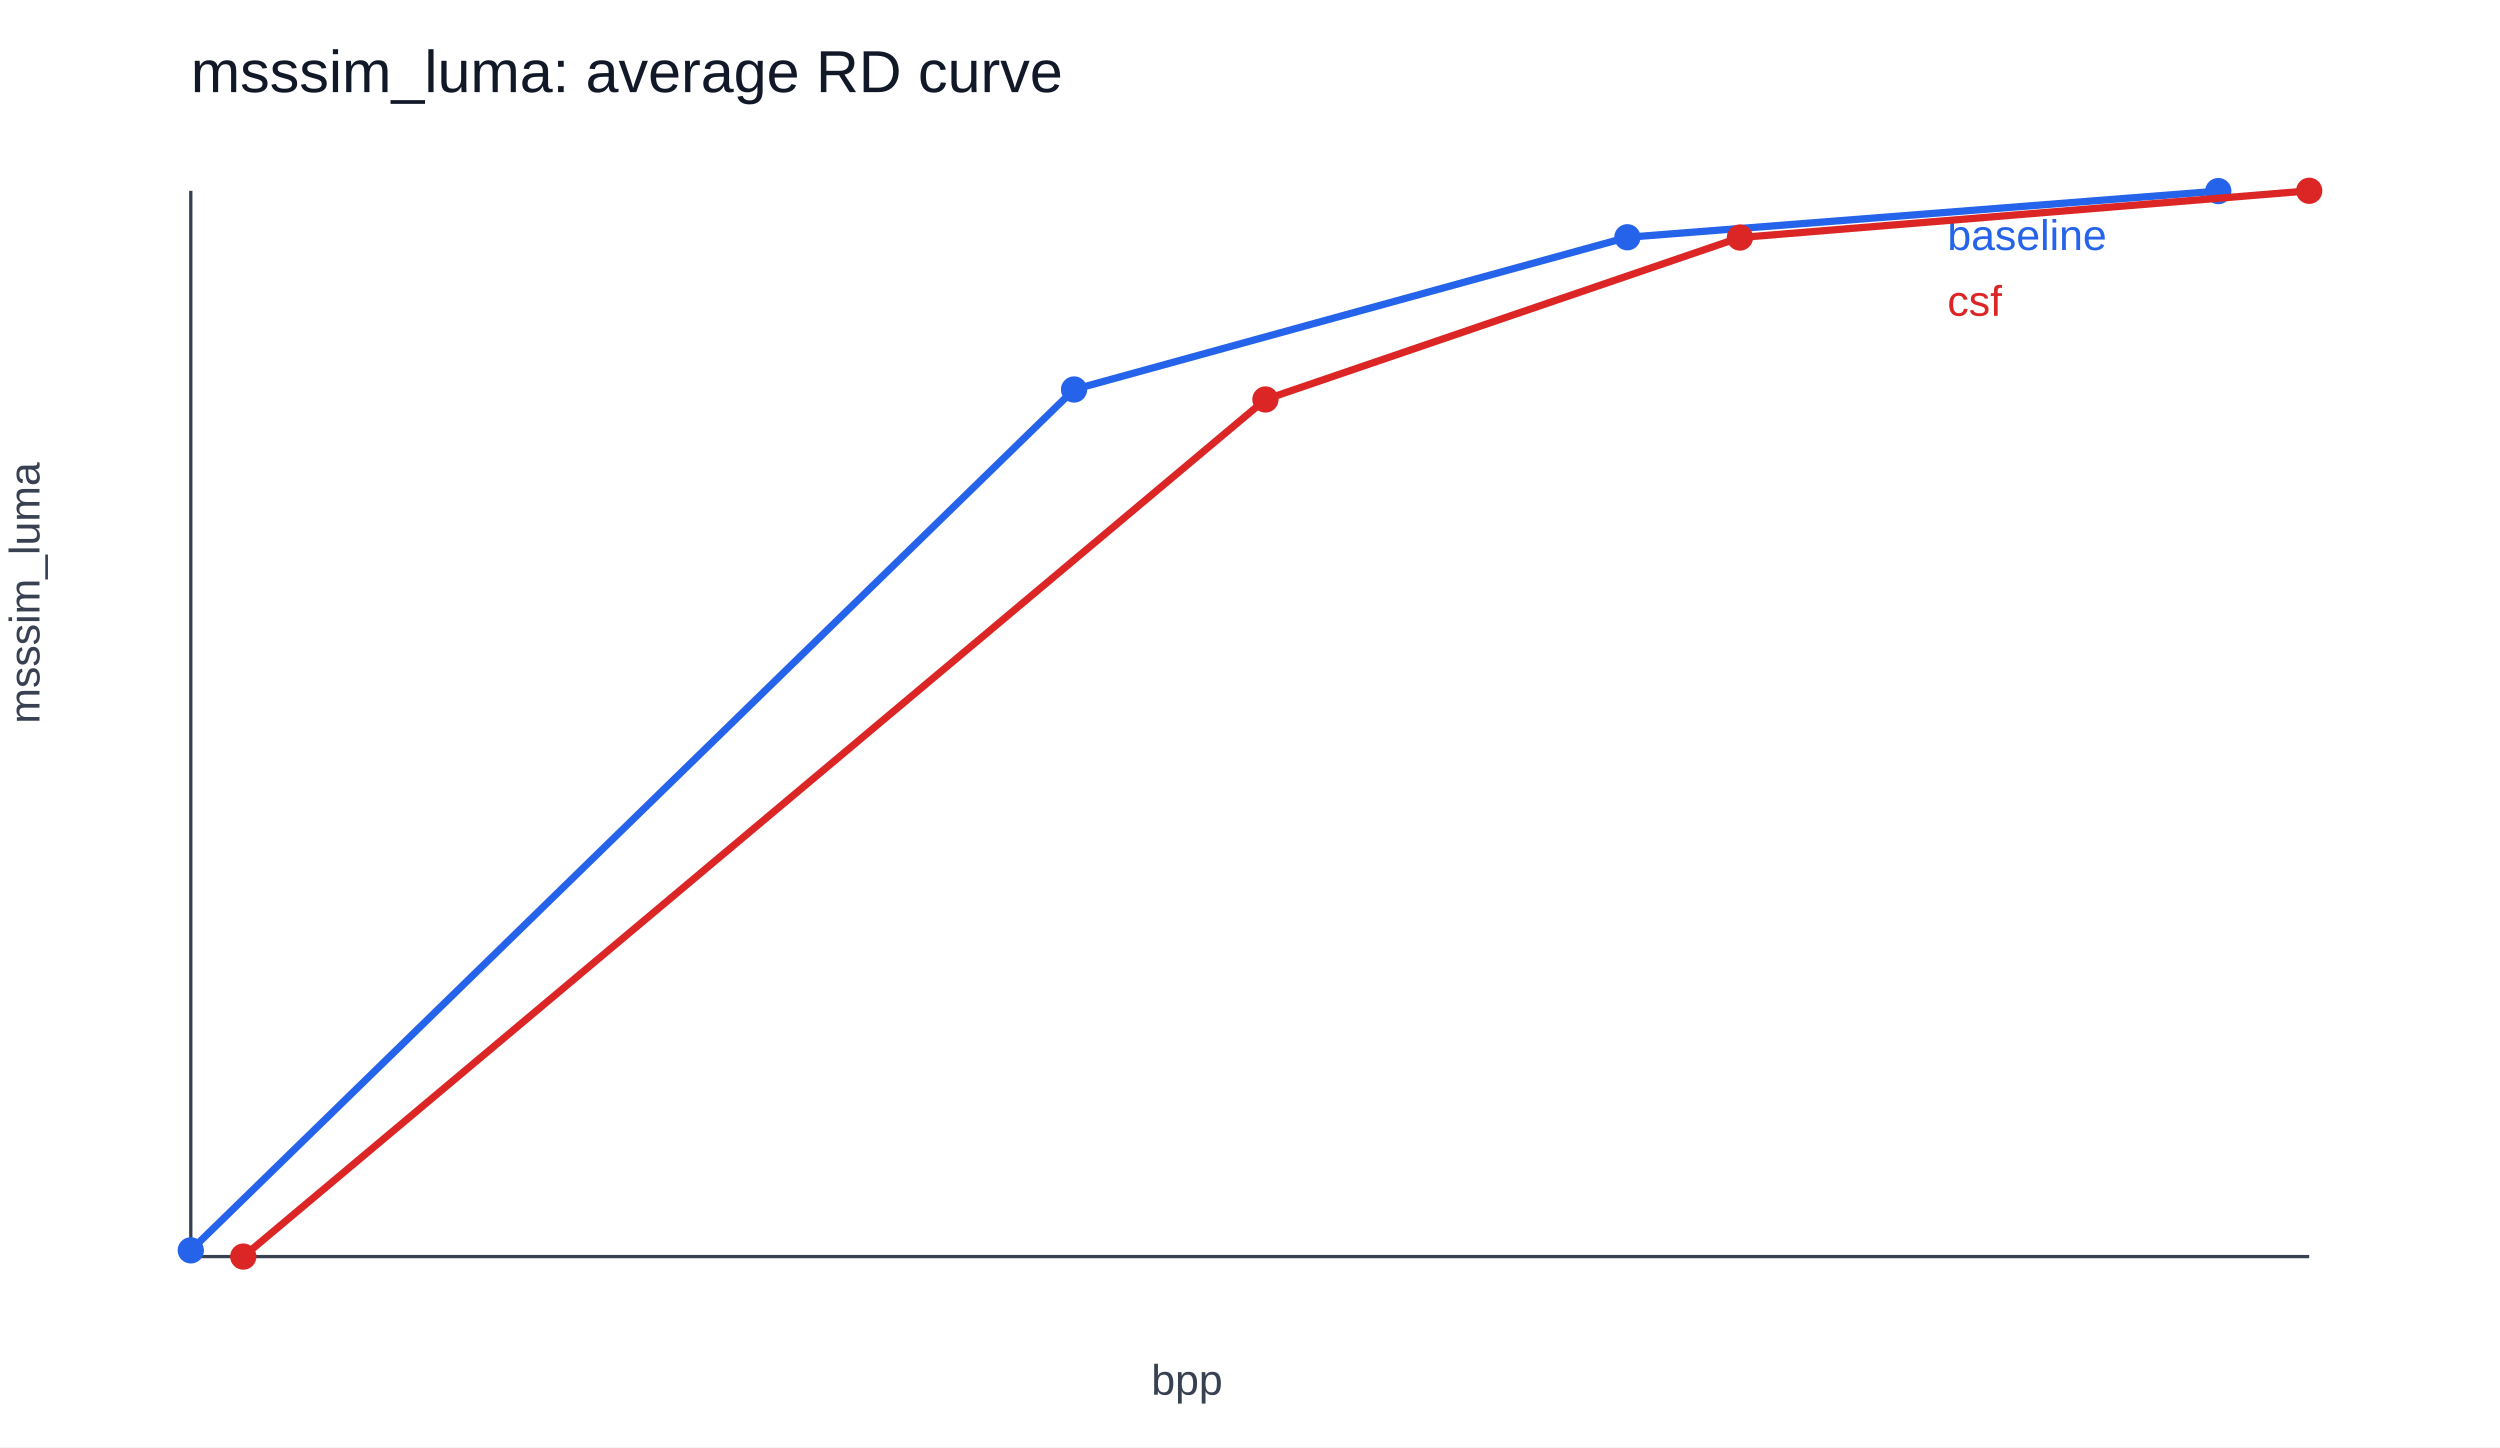
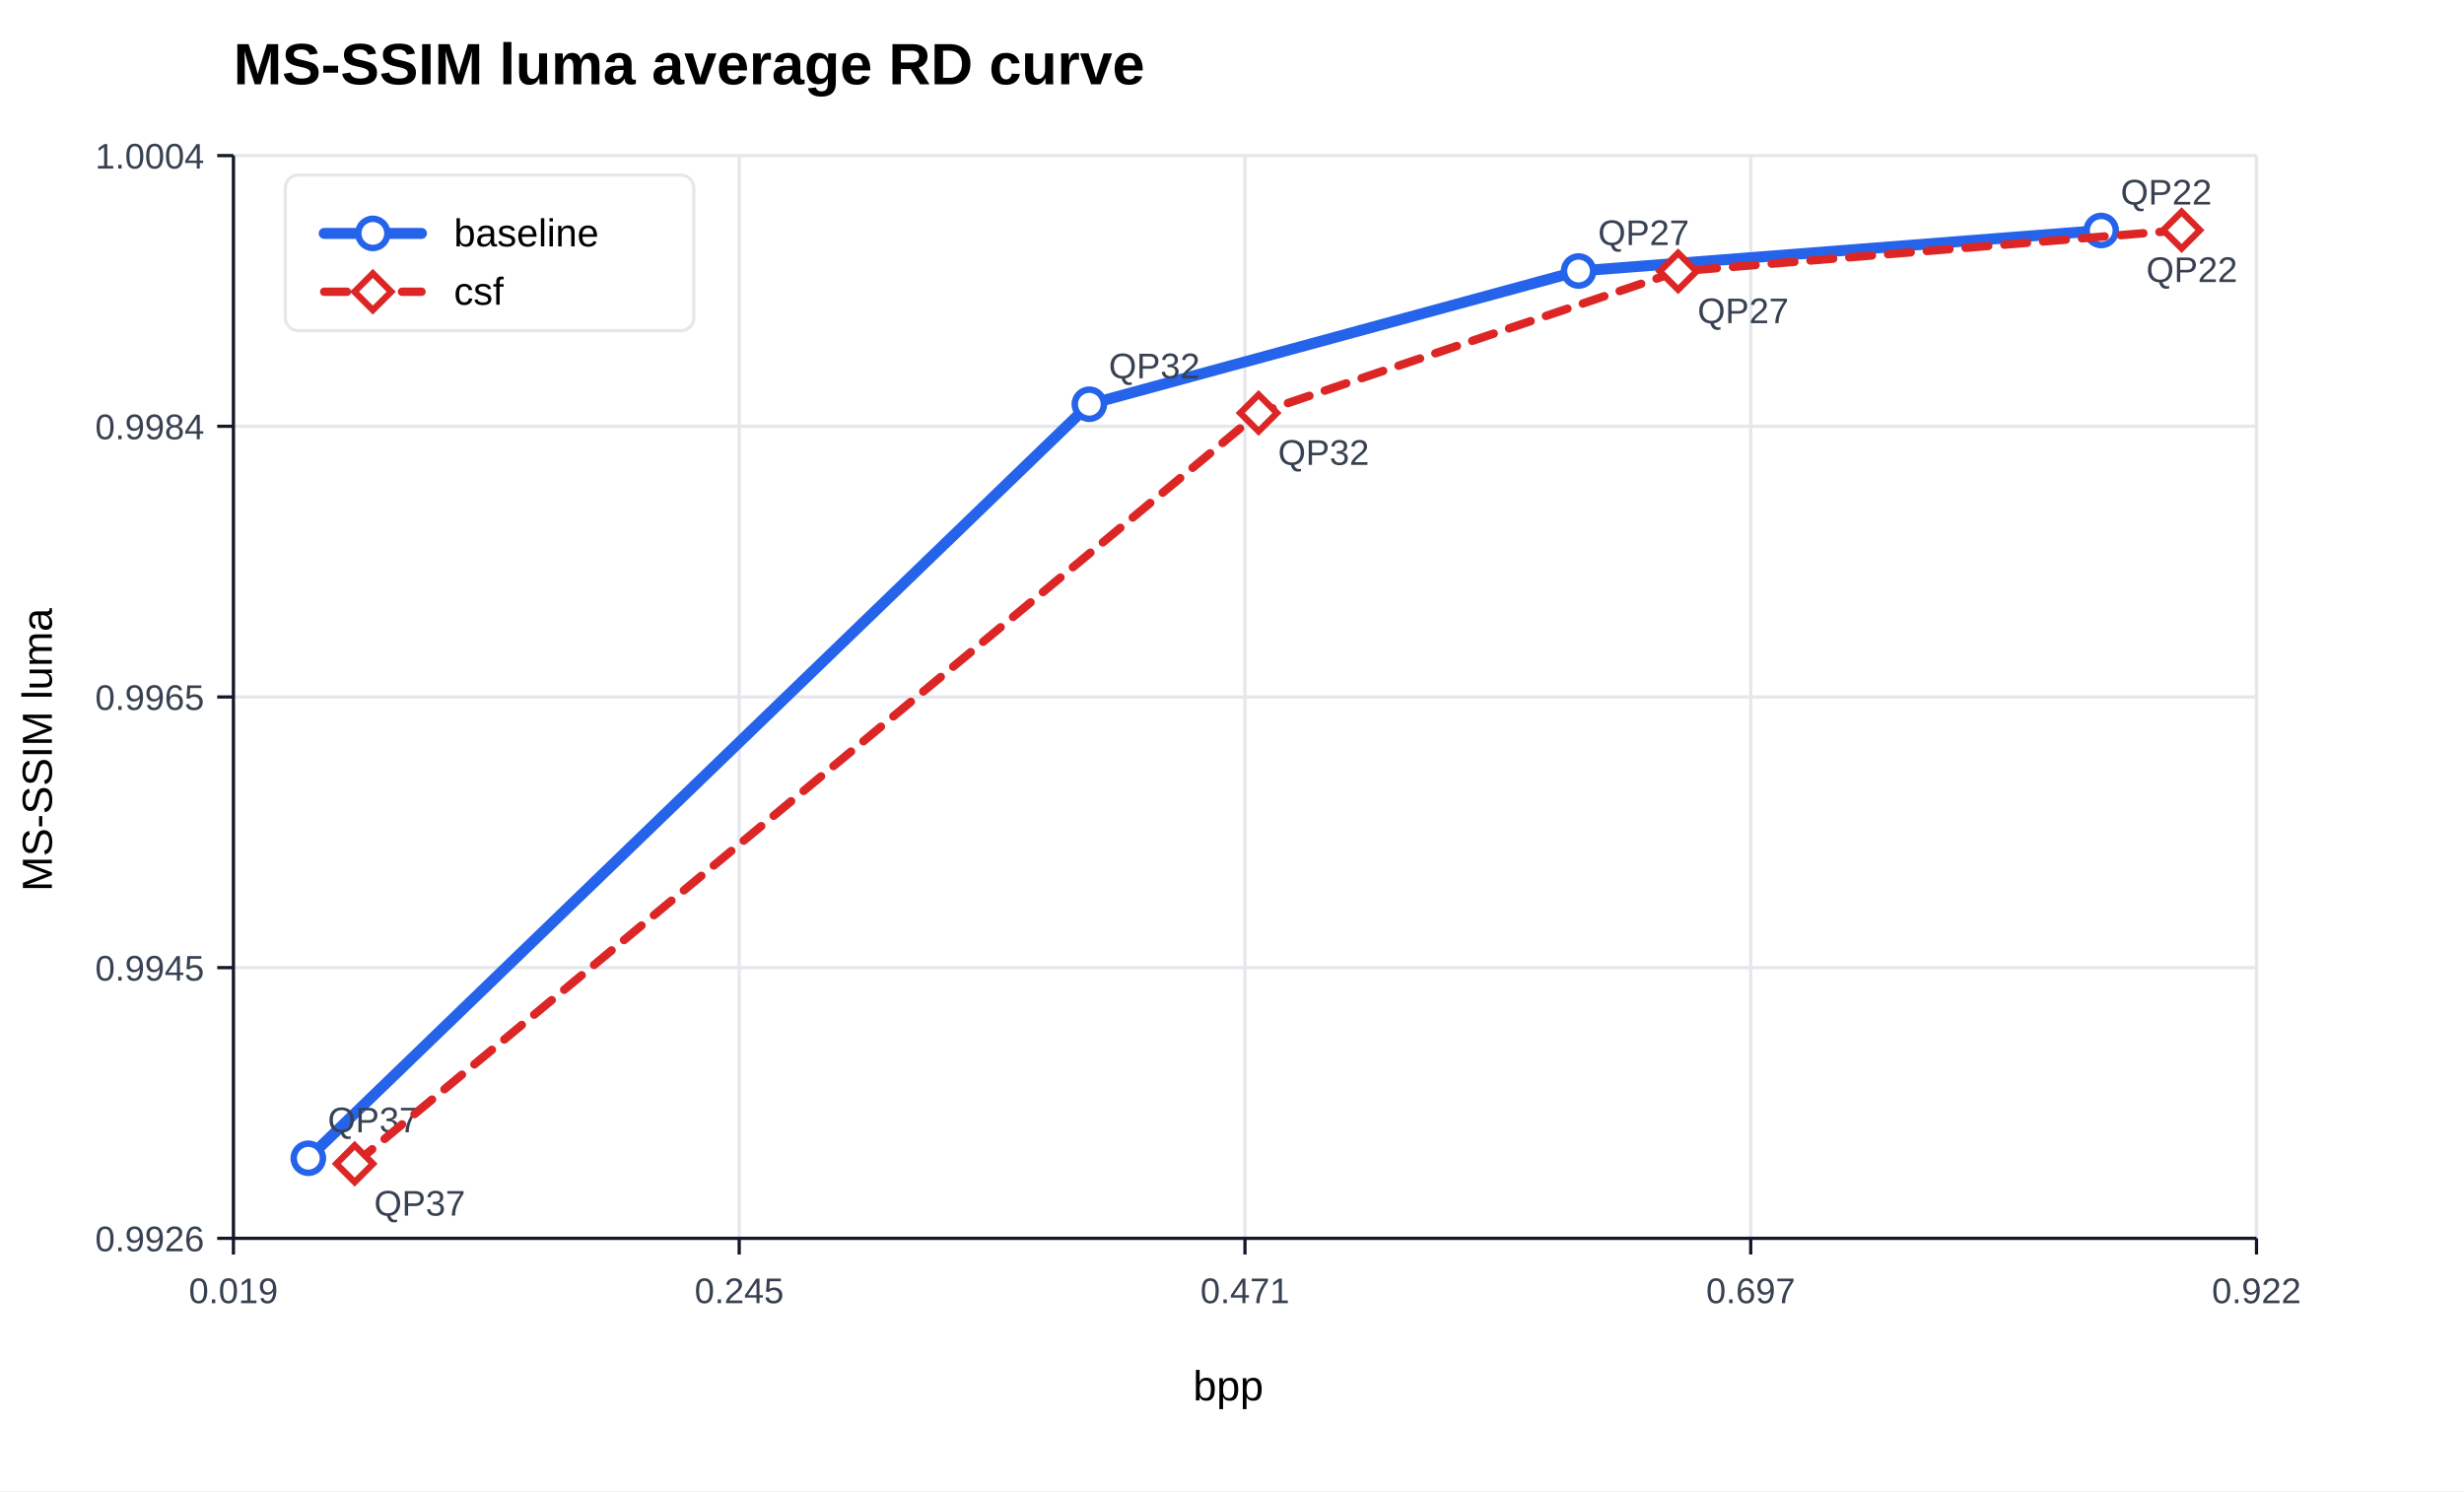
- <svg xmlns="http://www.w3.org/2000/svg" viewBox="0 0 760 440" width="760" height="440">
+ <svg xmlns="http://www.w3.org/2000/svg" width="760" height="460" viewBox="0 0 760 460">
  <rect width="100%" height="100%" fill="#ffffff" />
-   <text x="58" y="28" font-family="Arial" font-size="18" fill="#111827">msssim_luma: average RD curve</text>
-   <line x1="58" y1="382" x2="702" y2="382" stroke="#374151" />
-   <line x1="58" y1="58" x2="58" y2="382" stroke="#374151" />
-   <text x="350.0" y="424" font-family="Arial" font-size="13" fill="#374151">bpp</text>
-   <text x="12" y="220.0" font-family="Arial" font-size="13" fill="#374151" transform="rotate(-90 12 220.0)">msssim_luma</text>
-   <path d="M58.00,380.11 L326.51,118.41 L494.73,72.13 L674.36,58.09" fill="none" stroke="#2563eb" stroke-width="2.2" />
-   <circle cx="58.00" cy="380.11" r="4" fill="#2563eb" />
-   <circle cx="326.51" cy="118.41" r="4" fill="#2563eb" />
-   <circle cx="494.73" cy="72.13" r="4" fill="#2563eb" />
-   <circle cx="674.36" cy="58.09" r="4" fill="#2563eb" />
-   <text x="592" y="76" font-family="Arial" font-size="13" fill="#2563eb">baseline</text>
-   <path d="M73.96,382.00 L384.69,121.44 L528.94,72.21 L702.00,58.00" fill="none" stroke="#dc2626" stroke-width="2.2" />
-   <circle cx="73.96" cy="382.00" r="4" fill="#dc2626" />
-   <circle cx="384.69" cy="121.44" r="4" fill="#dc2626" />
-   <circle cx="528.94" cy="72.21" r="4" fill="#dc2626" />
-   <circle cx="702.00" cy="58.00" r="4" fill="#dc2626" />
-   <text x="592" y="96" font-family="Arial" font-size="13" fill="#dc2626">csf</text>
+   <text x="72" y="26" font-family="Arial" font-size="18" font-weight="700">MS-SSIM luma average RD curve</text>
+   <line x1="72.0" y1="48" x2="72.0" y2="382" stroke="#e5e7eb" stroke-width="1" />
+   <line x1="228.0" y1="48" x2="228.0" y2="382" stroke="#e5e7eb" stroke-width="1" />
+   <line x1="384.0" y1="48" x2="384.0" y2="382" stroke="#e5e7eb" stroke-width="1" />
+   <line x1="540.0" y1="48" x2="540.0" y2="382" stroke="#e5e7eb" stroke-width="1" />
+   <line x1="696.0" y1="48" x2="696.0" y2="382" stroke="#e5e7eb" stroke-width="1" />
+   <line x1="72" y1="382.0" x2="696" y2="382.0" stroke="#e5e7eb" stroke-width="1" />
+   <line x1="72" y1="298.5" x2="696" y2="298.5" stroke="#e5e7eb" stroke-width="1" />
+   <line x1="72" y1="215.0" x2="696" y2="215.0" stroke="#e5e7eb" stroke-width="1" />
+   <line x1="72" y1="131.5" x2="696" y2="131.5" stroke="#e5e7eb" stroke-width="1" />
+   <line x1="72" y1="48.0" x2="696" y2="48.0" stroke="#e5e7eb" stroke-width="1" />
+   <line x1="72" y1="382" x2="696" y2="382" stroke="#111827" />
+   <line x1="72" y1="48" x2="72" y2="382" stroke="#111827" />
+   <text x="368" y="432" font-family="Arial" font-size="13">bpp</text>
+   <text x="16" y="275" font-family="Arial" font-size="13" transform="rotate(-90 16,275)">MS-SSIM luma</text>
+   <line x1="72.0" y1="382" x2="72.0" y2="387" stroke="#111827" />
+   <text x="72.0" y="402" font-family="Arial" font-size="11" fill="#374151" text-anchor="middle">0.019</text>
+   <line x1="228.0" y1="382" x2="228.0" y2="387" stroke="#111827" />
+   <text x="228.0" y="402" font-family="Arial" font-size="11" fill="#374151" text-anchor="middle">0.245</text>
+   <line x1="384.0" y1="382" x2="384.0" y2="387" stroke="#111827" />
+   <text x="384.0" y="402" font-family="Arial" font-size="11" fill="#374151" text-anchor="middle">0.471</text>
+   <line x1="540.0" y1="382" x2="540.0" y2="387" stroke="#111827" />
+   <text x="540.0" y="402" font-family="Arial" font-size="11" fill="#374151" text-anchor="middle">0.697</text>
+   <line x1="696.0" y1="382" x2="696.0" y2="387" stroke="#111827" />
+   <text x="696.0" y="402" font-family="Arial" font-size="11" fill="#374151" text-anchor="middle">0.922</text>
+   <line x1="67" y1="382.0" x2="72" y2="382.0" stroke="#111827" />
+   <text x="63" y="386.0" font-family="Arial" font-size="11" fill="#374151" text-anchor="end">0.9926</text>
+   <line x1="67" y1="298.5" x2="72" y2="298.5" stroke="#111827" />
+   <text x="63" y="302.5" font-family="Arial" font-size="11" fill="#374151" text-anchor="end">0.9945</text>
+   <line x1="67" y1="215.0" x2="72" y2="215.0" stroke="#111827" />
+   <text x="63" y="219.0" font-family="Arial" font-size="11" fill="#374151" text-anchor="end">0.9965</text>
+   <line x1="67" y1="131.5" x2="72" y2="131.5" stroke="#111827" />
+   <text x="63" y="135.5" font-family="Arial" font-size="11" fill="#374151" text-anchor="end">0.9984</text>
+   <line x1="67" y1="48.0" x2="72" y2="48.0" stroke="#111827" />
+   <text x="63" y="52.0" font-family="Arial" font-size="11" fill="#374151" text-anchor="end">1.0004</text>
+   <polyline fill="none" stroke="#2563eb" stroke-width="3.4" stroke-linecap="round" stroke-linejoin="round" points="95.1,357.3 336.0,124.7 486.9,83.6 648.1,71.1" />
+   <circle cx="95.1" cy="357.3" r="4.5" fill="#ffffff" stroke="#2563eb" stroke-width="2" />
+   <text x="101.1" y="349.3" font-family="Arial" font-size="11" fill="#374151">QP37</text>
+   <circle cx="336.0" cy="124.7" r="4.5" fill="#ffffff" stroke="#2563eb" stroke-width="2" />
+   <text x="342.0" y="116.7" font-family="Arial" font-size="11" fill="#374151">QP32</text>
+   <circle cx="486.9" cy="83.6" r="4.5" fill="#ffffff" stroke="#2563eb" stroke-width="2" />
+   <text x="492.9" y="75.6" font-family="Arial" font-size="11" fill="#374151">QP27</text>
+   <circle cx="648.1" cy="71.1" r="4.5" fill="#ffffff" stroke="#2563eb" stroke-width="2" />
+   <text x="654.1" y="63.1" font-family="Arial" font-size="11" fill="#374151">QP22</text>
+   <polyline fill="none" stroke="#dc2626" stroke-width="2.6" stroke-linecap="round" stroke-linejoin="round" stroke-dasharray="7 5" points="109.4,359.0 388.2,127.4 517.6,83.7 672.9,71.0" />
+   <rect x="105.4" y="355.0" width="8" height="8" transform="rotate(45 109.4 359.0)" fill="#ffffff" stroke="#dc2626" stroke-width="2" />
+   <text x="115.4" y="375.0" font-family="Arial" font-size="11" fill="#374151">QP37</text>
+   <rect x="384.2" y="123.4" width="8" height="8" transform="rotate(45 388.2 127.4)" fill="#ffffff" stroke="#dc2626" stroke-width="2" />
+   <text x="394.2" y="143.4" font-family="Arial" font-size="11" fill="#374151">QP32</text>
+   <rect x="513.6" y="79.7" width="8" height="8" transform="rotate(45 517.6 83.7)" fill="#ffffff" stroke="#dc2626" stroke-width="2" />
+   <text x="523.6" y="99.7" font-family="Arial" font-size="11" fill="#374151">QP27</text>
+   <rect x="668.9" y="67.0" width="8" height="8" transform="rotate(45 672.9 71.0)" fill="#ffffff" stroke="#dc2626" stroke-width="2" />
+   <text x="662.0" y="87.0" font-family="Arial" font-size="11" fill="#374151">QP22</text>
+   <rect x="88" y="54" width="126" height="48" rx="4" fill="#ffffff" stroke="#e5e7eb" />
+   <line x1="100" y1="72" x2="130" y2="72" stroke="#2563eb" stroke-width="3.4" stroke-linecap="round" />
+   <circle cx="115.0" cy="72.0" r="4.5" fill="#ffffff" stroke="#2563eb" stroke-width="2" />
+   <text x="140" y="76" font-family="Arial" font-size="12">baseline</text>
+   <line x1="100" y1="90" x2="130" y2="90" stroke="#dc2626" stroke-width="2.6" stroke-linecap="round" stroke-dasharray="7 5" />
+   <rect x="111.0" y="86.0" width="8" height="8" transform="rotate(45 115.0 90.0)" fill="#ffffff" stroke="#dc2626" stroke-width="2" />
+   <text x="140" y="94" font-family="Arial" font-size="12">csf</text>
</svg>
